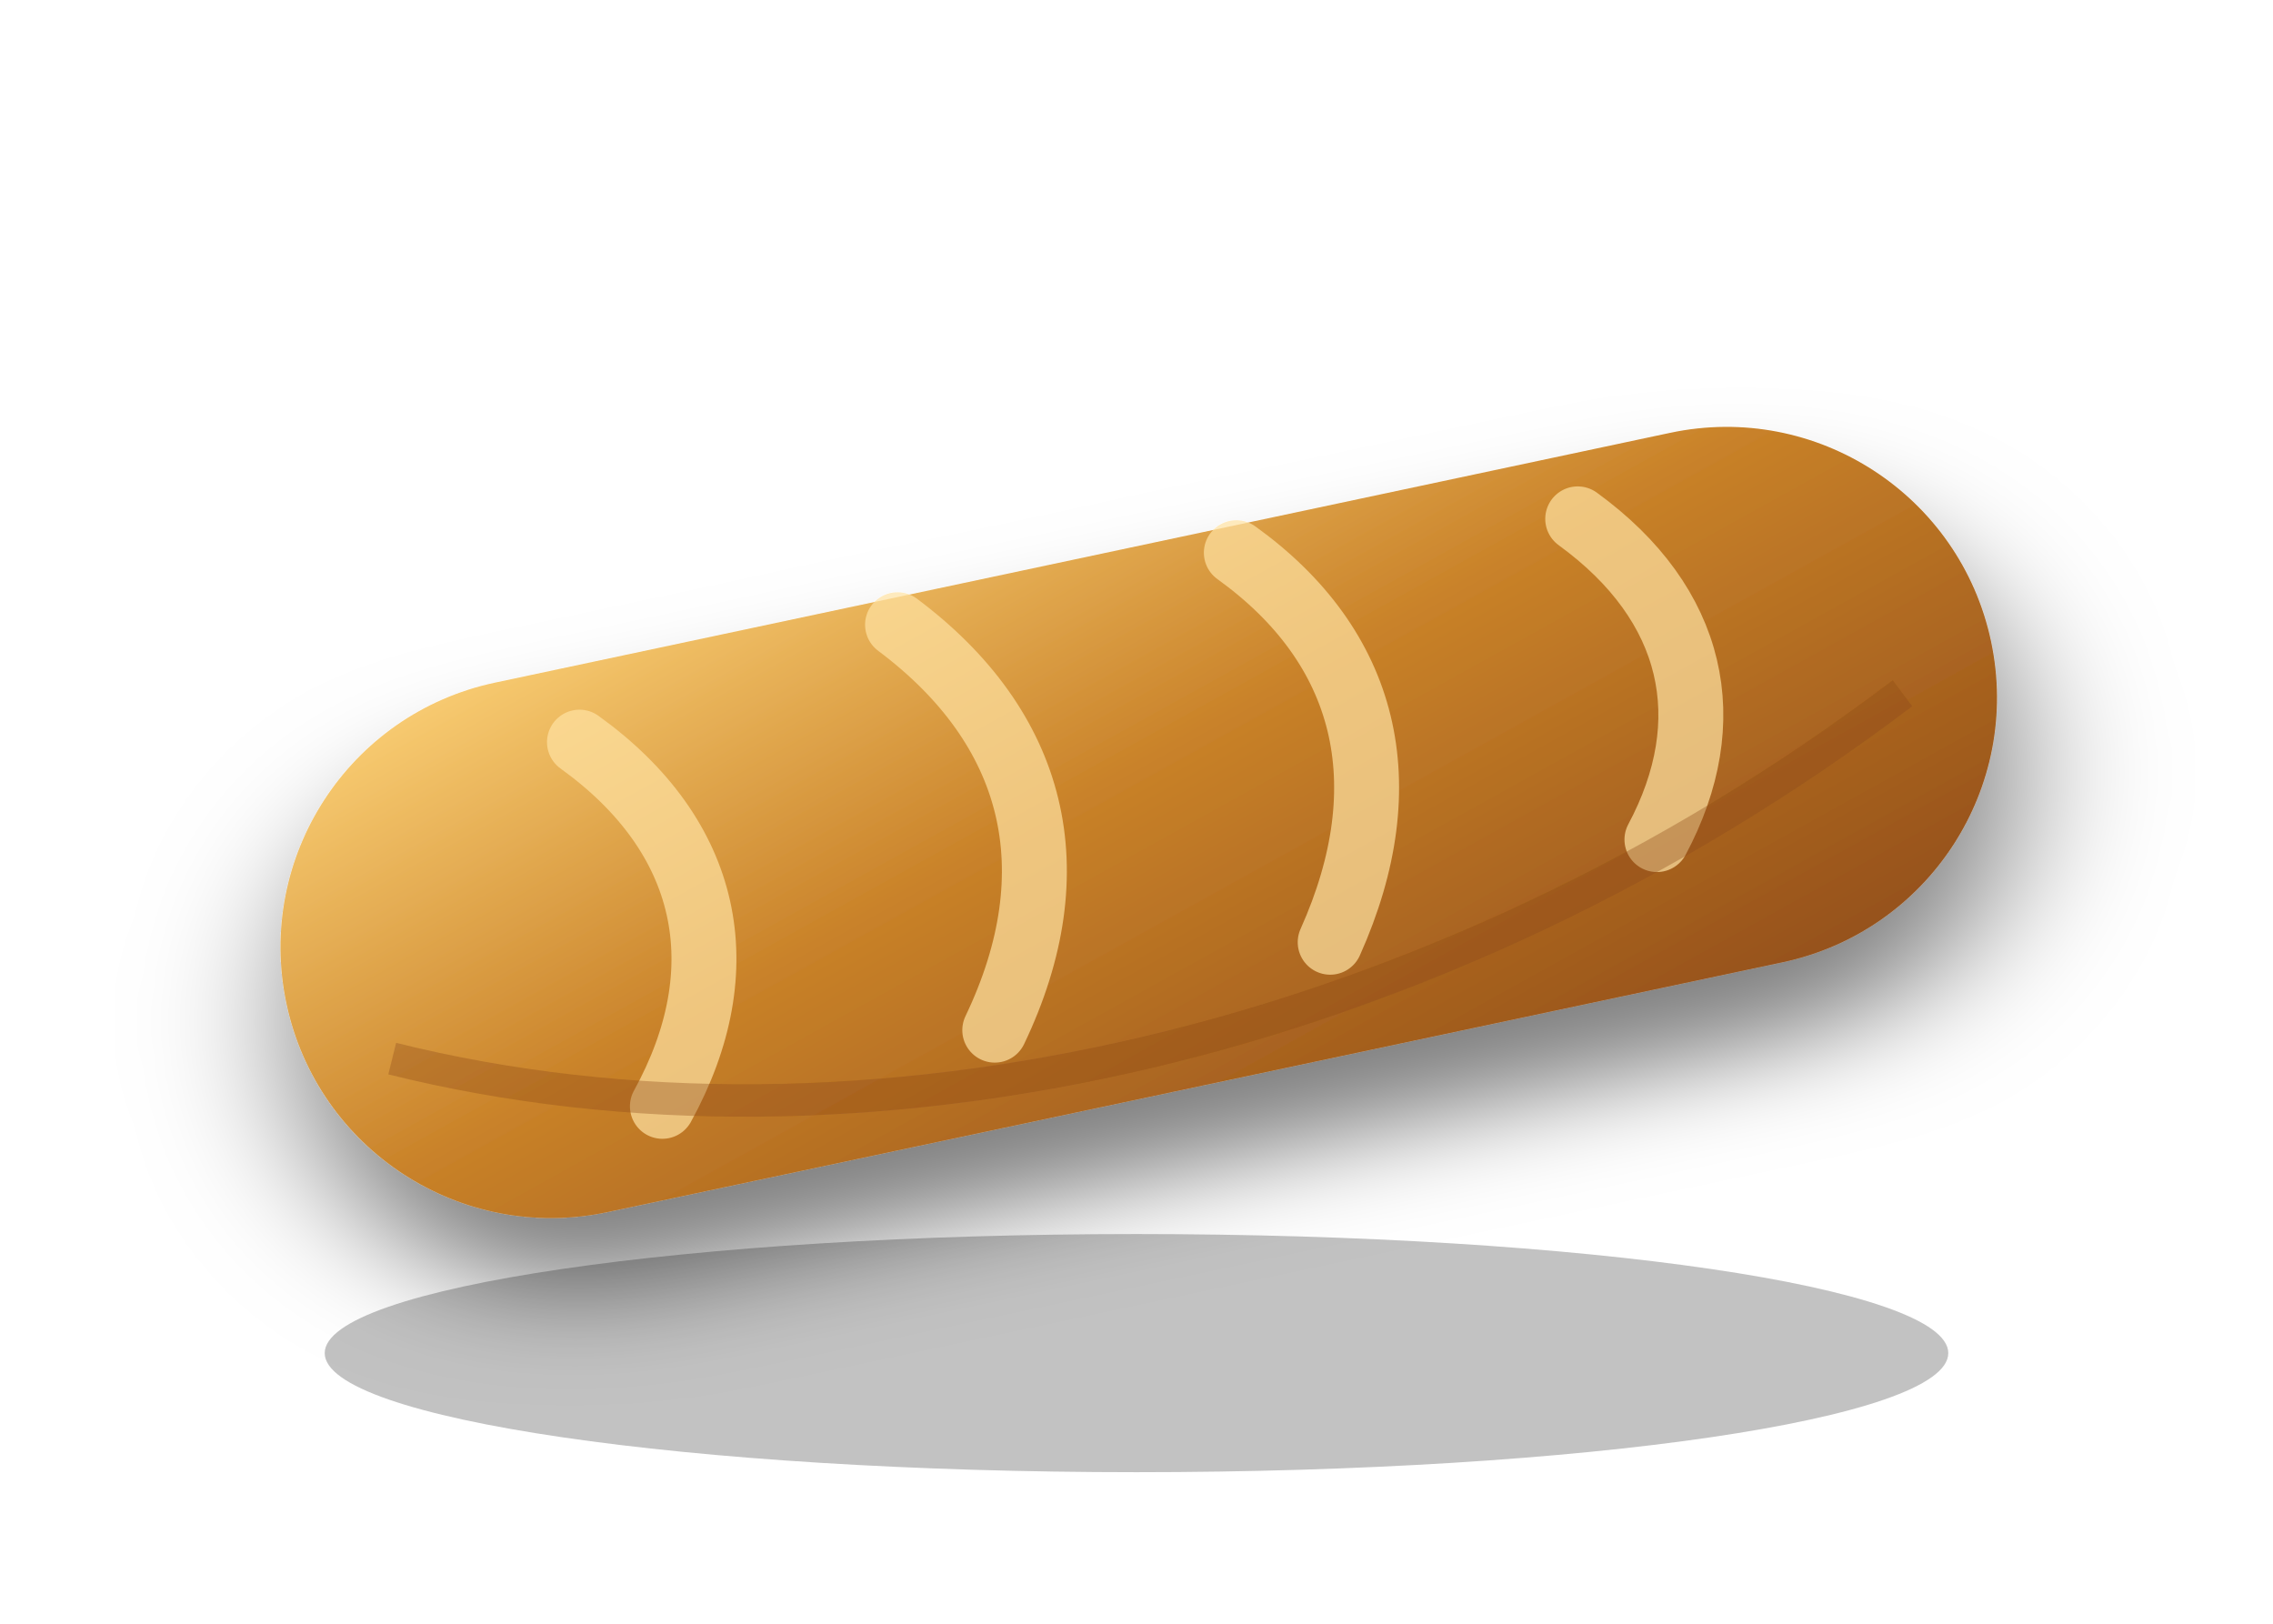
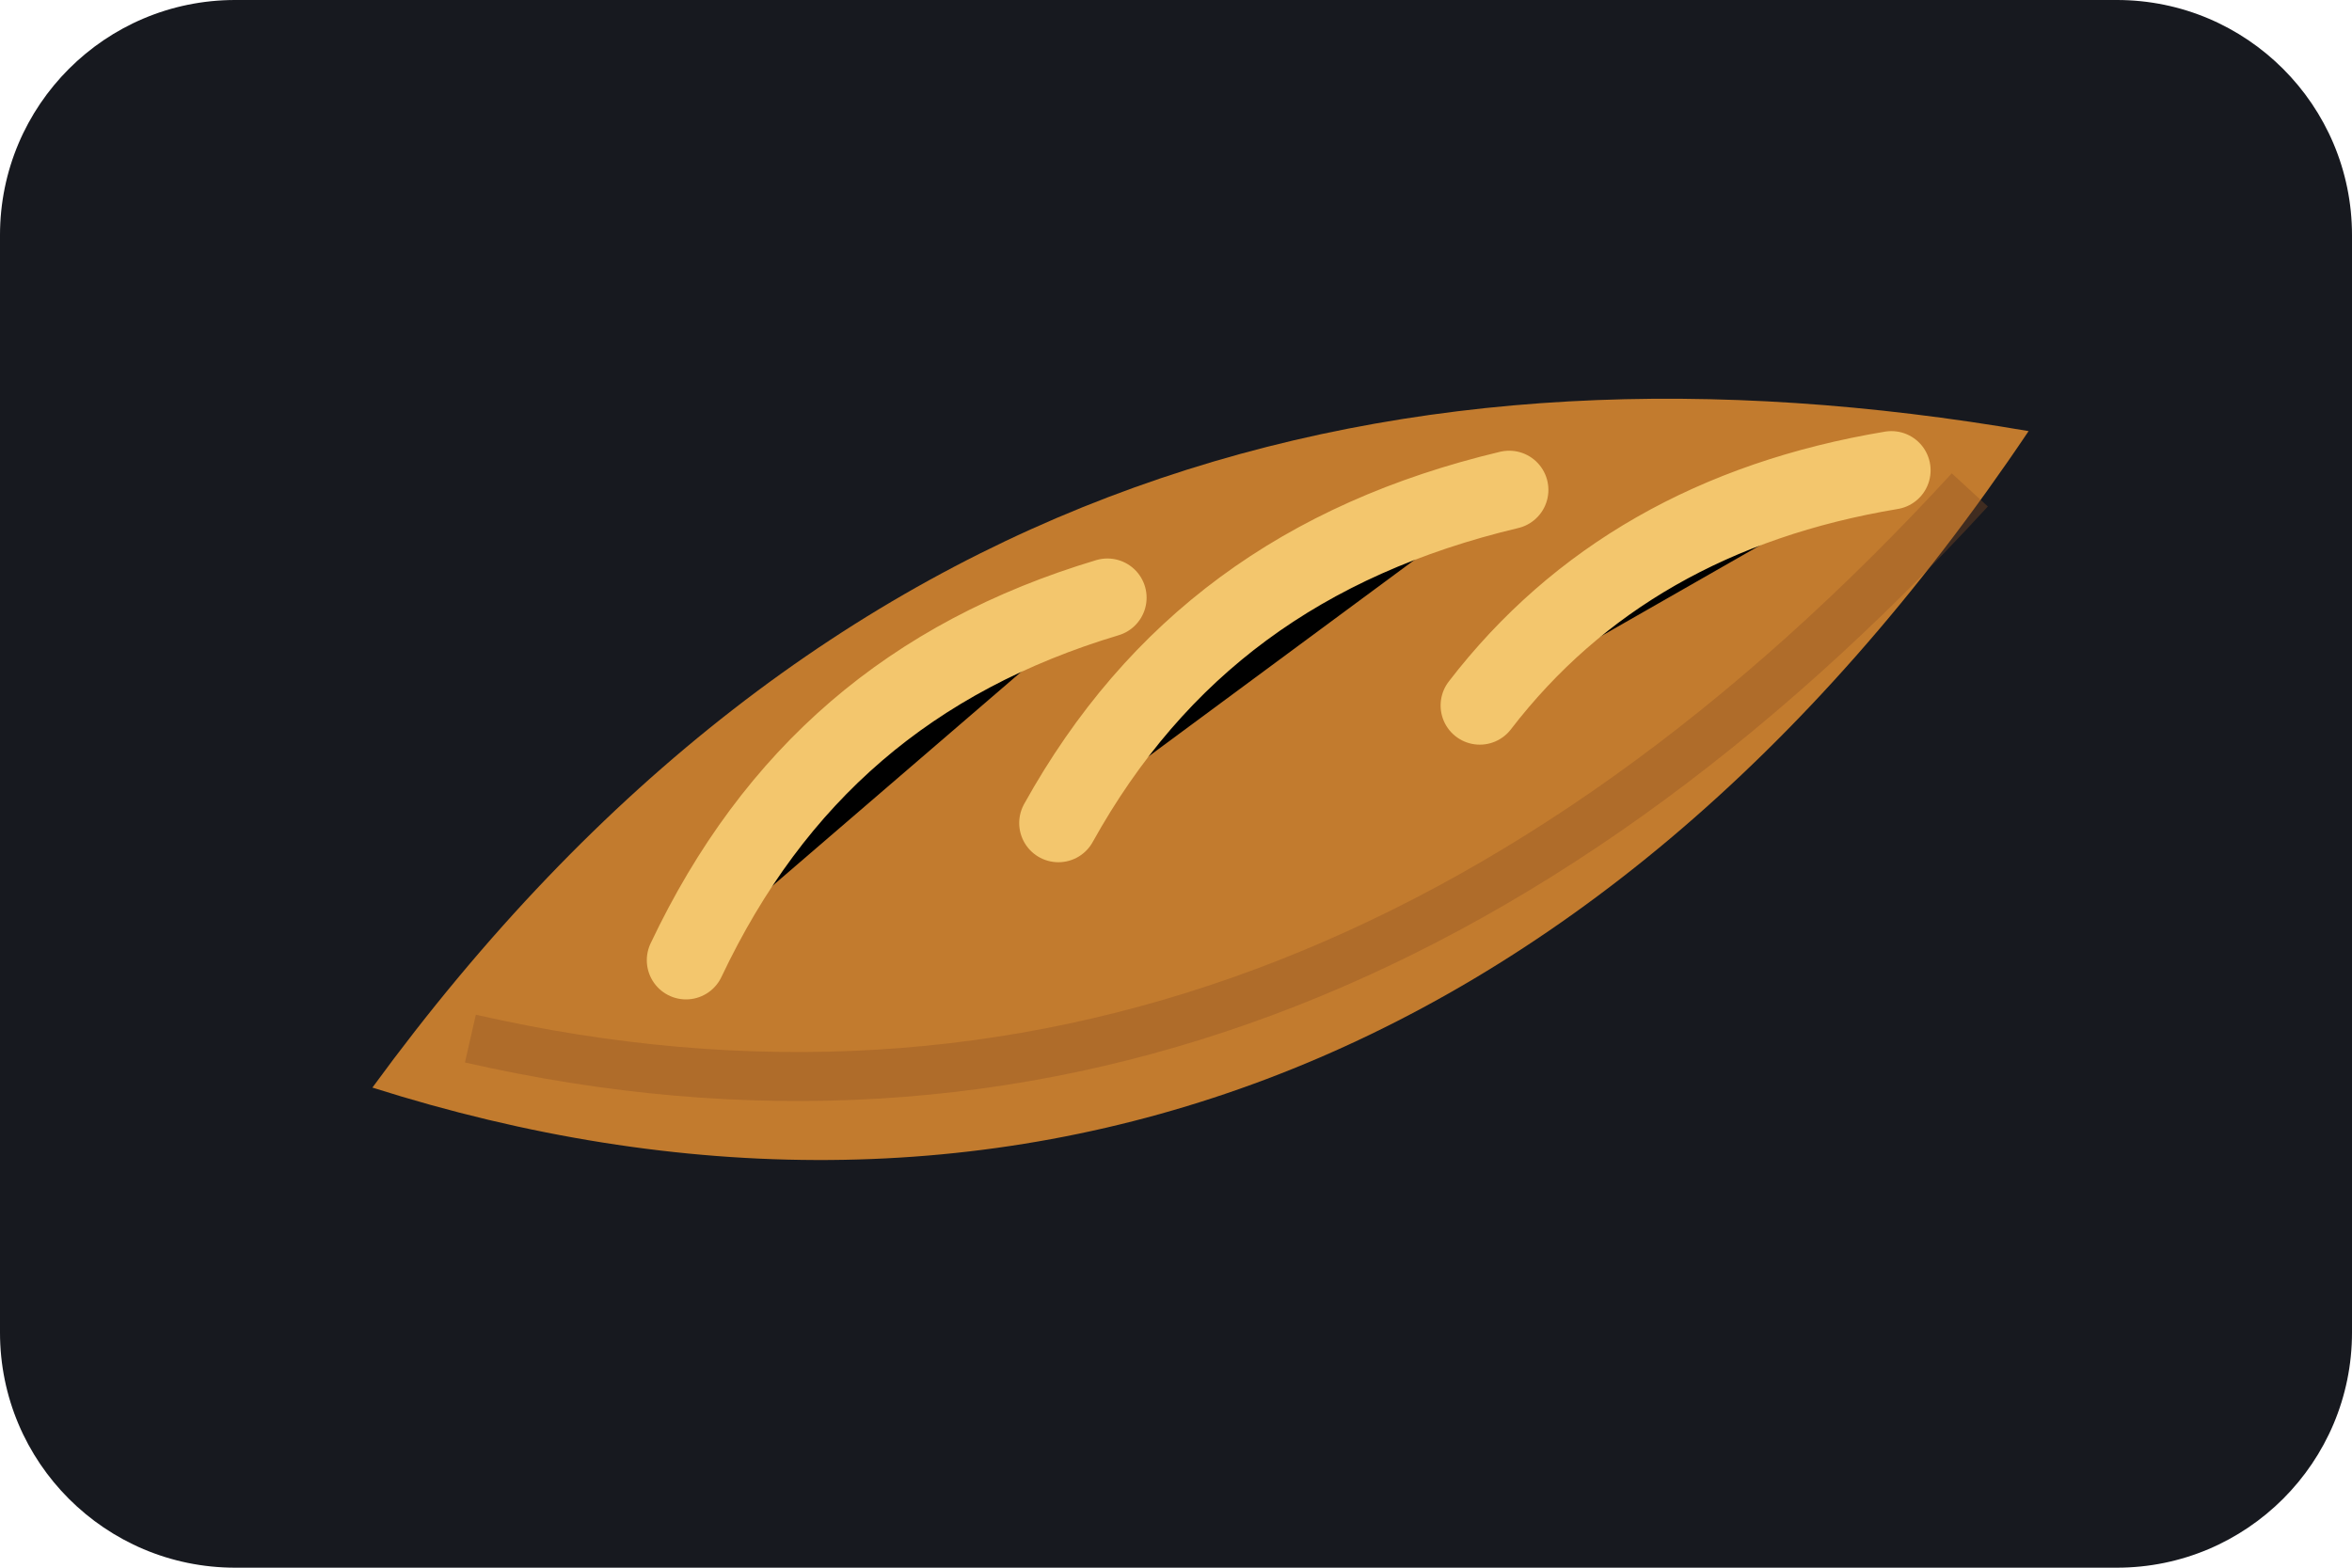
- <svg xmlns="http://www.w3.org/2000/svg" viewBox="0 0 420 300">
-   <defs>
-     <linearGradient id="g" x1="0" y1="0" x2="1" y2="1">
-       <stop offset="0" stop-color="#ffd67c" />
-       <stop offset=".45" stop-color="#c98229" />
-       <stop offset="1" stop-color="#8f4b18" />
-     </linearGradient>
-     <filter id="s">
-       <feDropShadow dx="0" dy="14" stdDeviation="12" flood-color="#000" flood-opacity=".5" />
-     </filter>
-   </defs>
-   <ellipse cx="210" cy="250" rx="150" ry="22" fill="#000" opacity=".24" />
-   <g filter="url(#s)" transform="rotate(-12 210 150)">
-     <rect x="49" y="102" width="322" height="100" rx="50" fill="url(#g)" />
-     <path d="M112 116c20 22 20 47 1 69M174 107c21 24 22 51 2 77M238 107c20 22 21 48 2 74M301 114c18 20 18 42 2 61" fill="none" stroke="#ffe2a2" stroke-width="12" stroke-linecap="round" opacity=".7" />
-     <path d="M66 166c80 39 189 38 287-8" fill="none" stroke="#8b4818" stroke-width="6" opacity=".35" />
-   </g>
+ <svg xmlns="http://www.w3.org/2000/svg" viewBox="0 0 240 160">
+   <rect width="240" height="160" rx="24" fill="#17191f" />
+   <path d="M38 111C84 48 143 33 207 44 162 111 101 131 38 111z" fill="#c27b2e" />
+   <path d="M70 98c9-19 23-31 43-37M108 84c10-18 25-29 46-34M151 72c10-13 24-21 42-24" stroke="#f3c66d" stroke-width="8" stroke-linecap="round" />
+   <path d="M48 106c57 13 108-7 153-56" stroke="#8d4f22" stroke-width="5" opacity=".35" fill="none" />
</svg>
